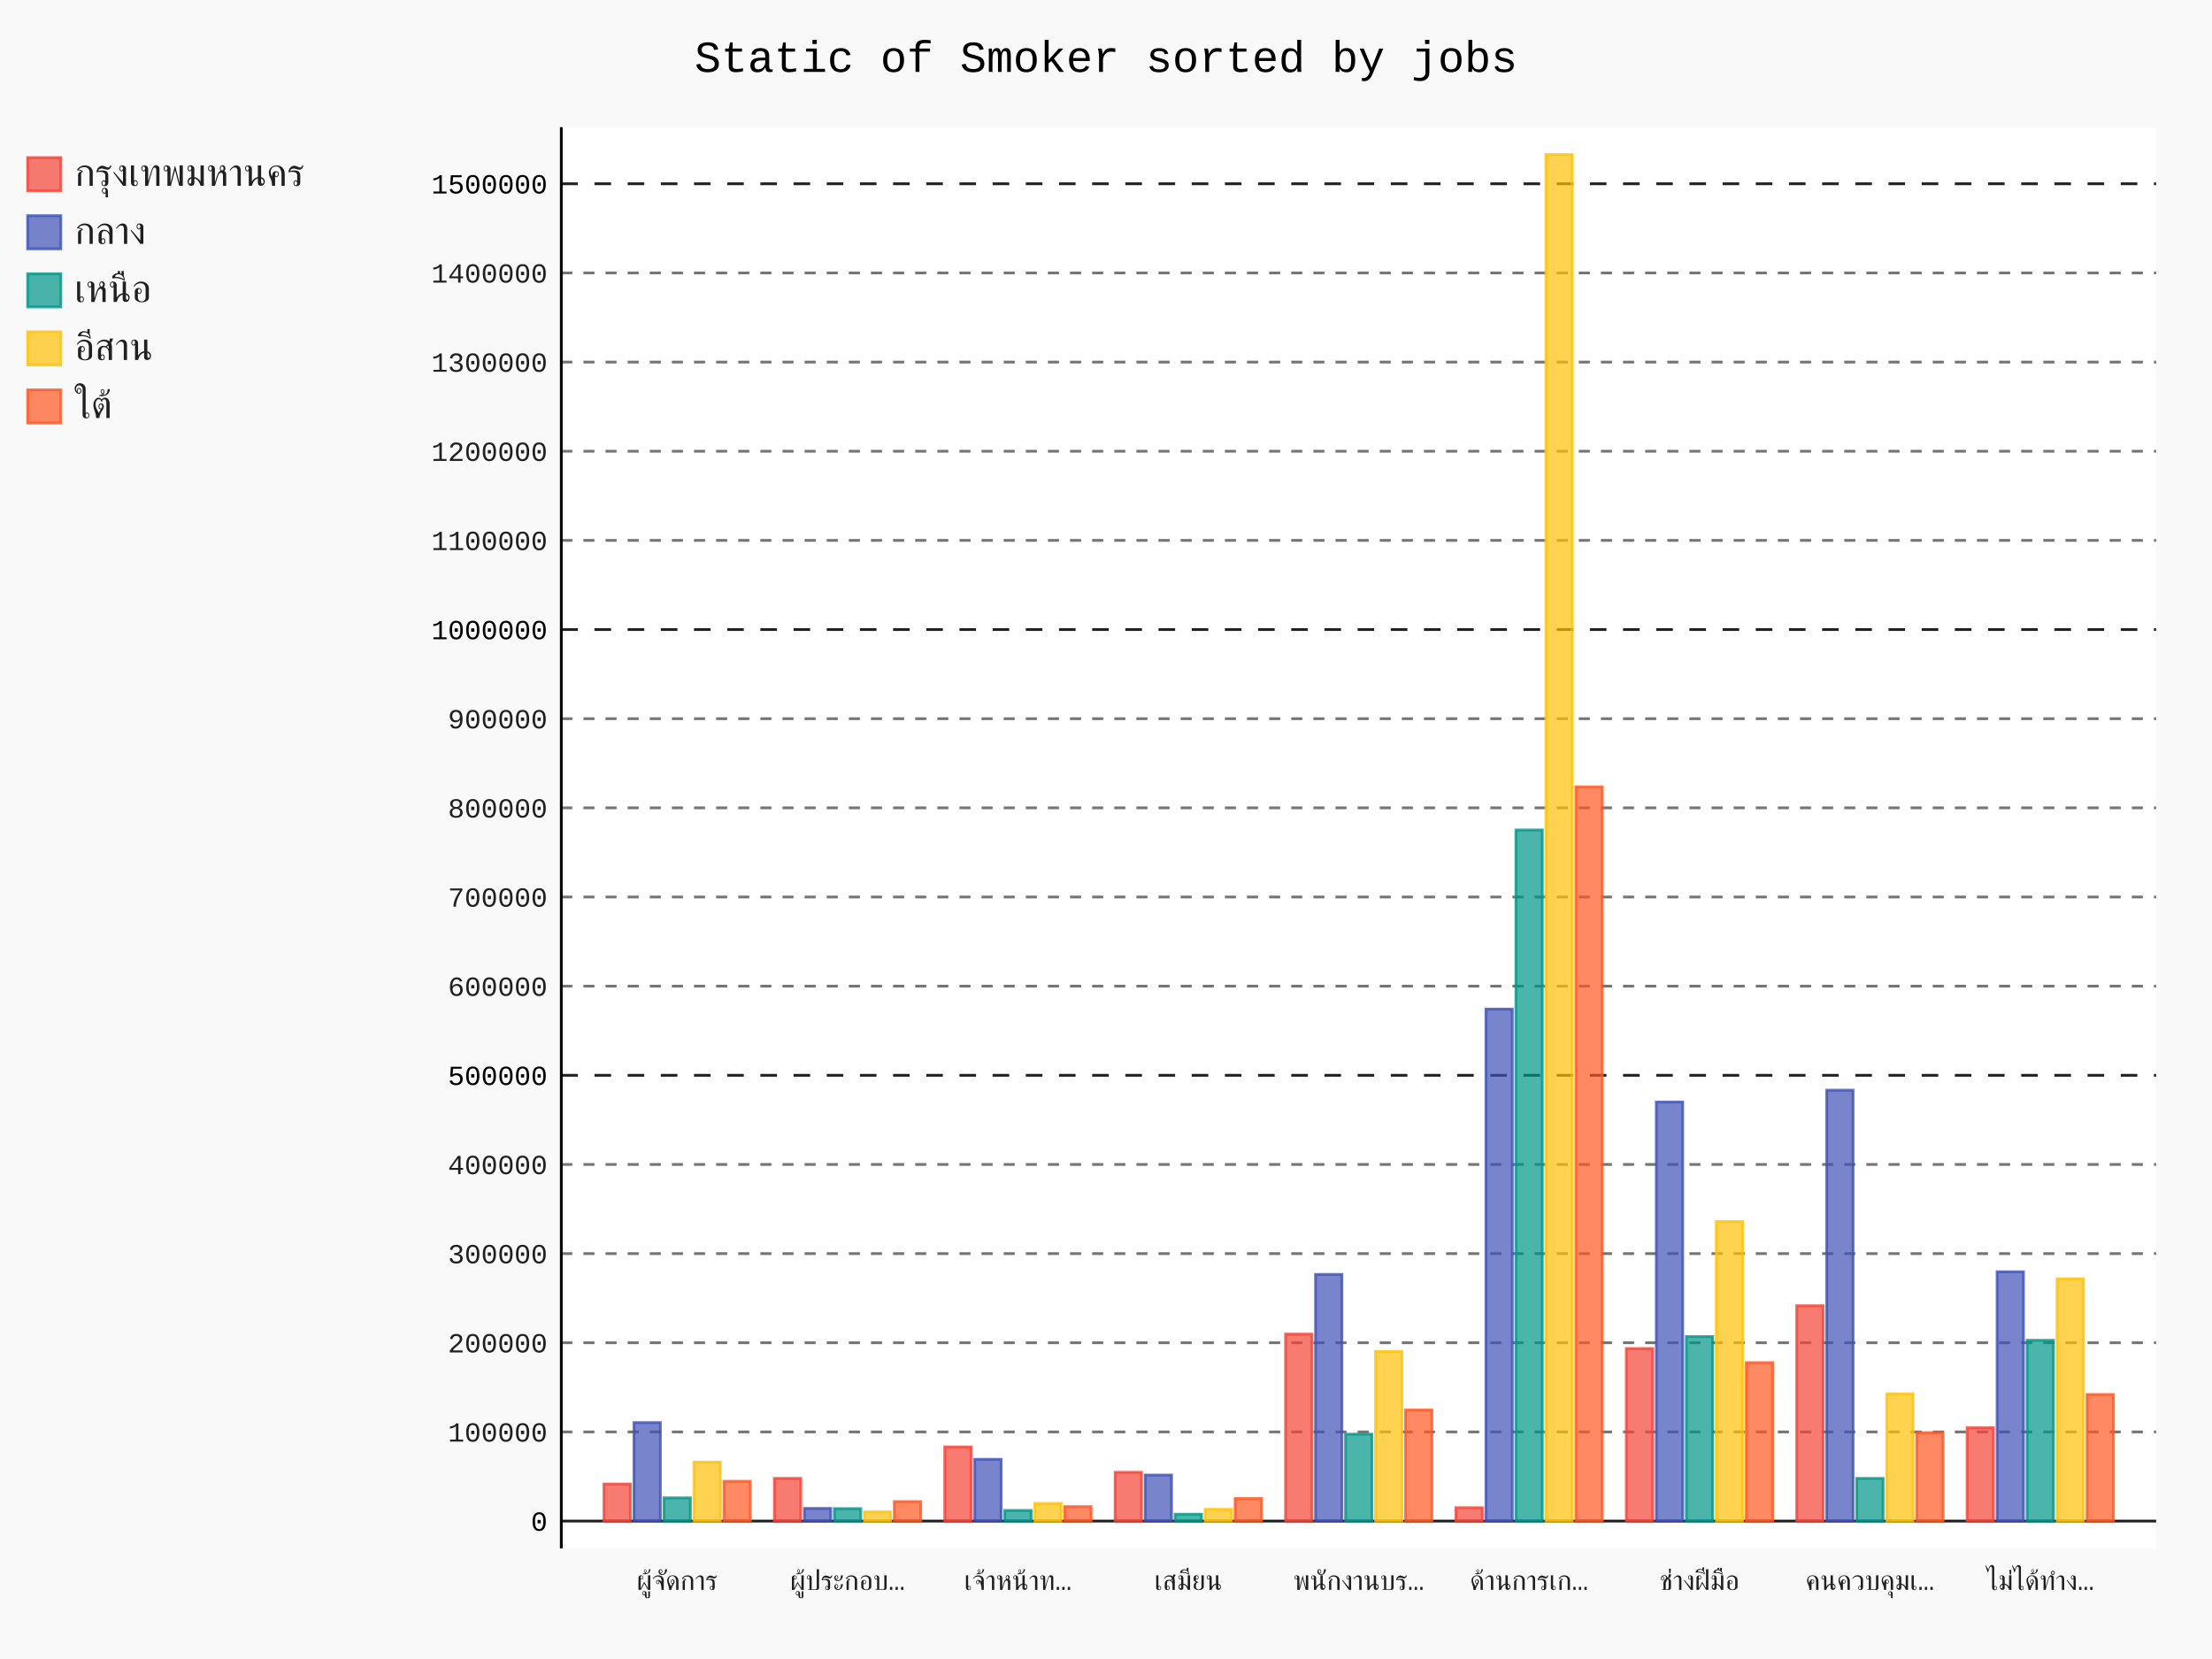
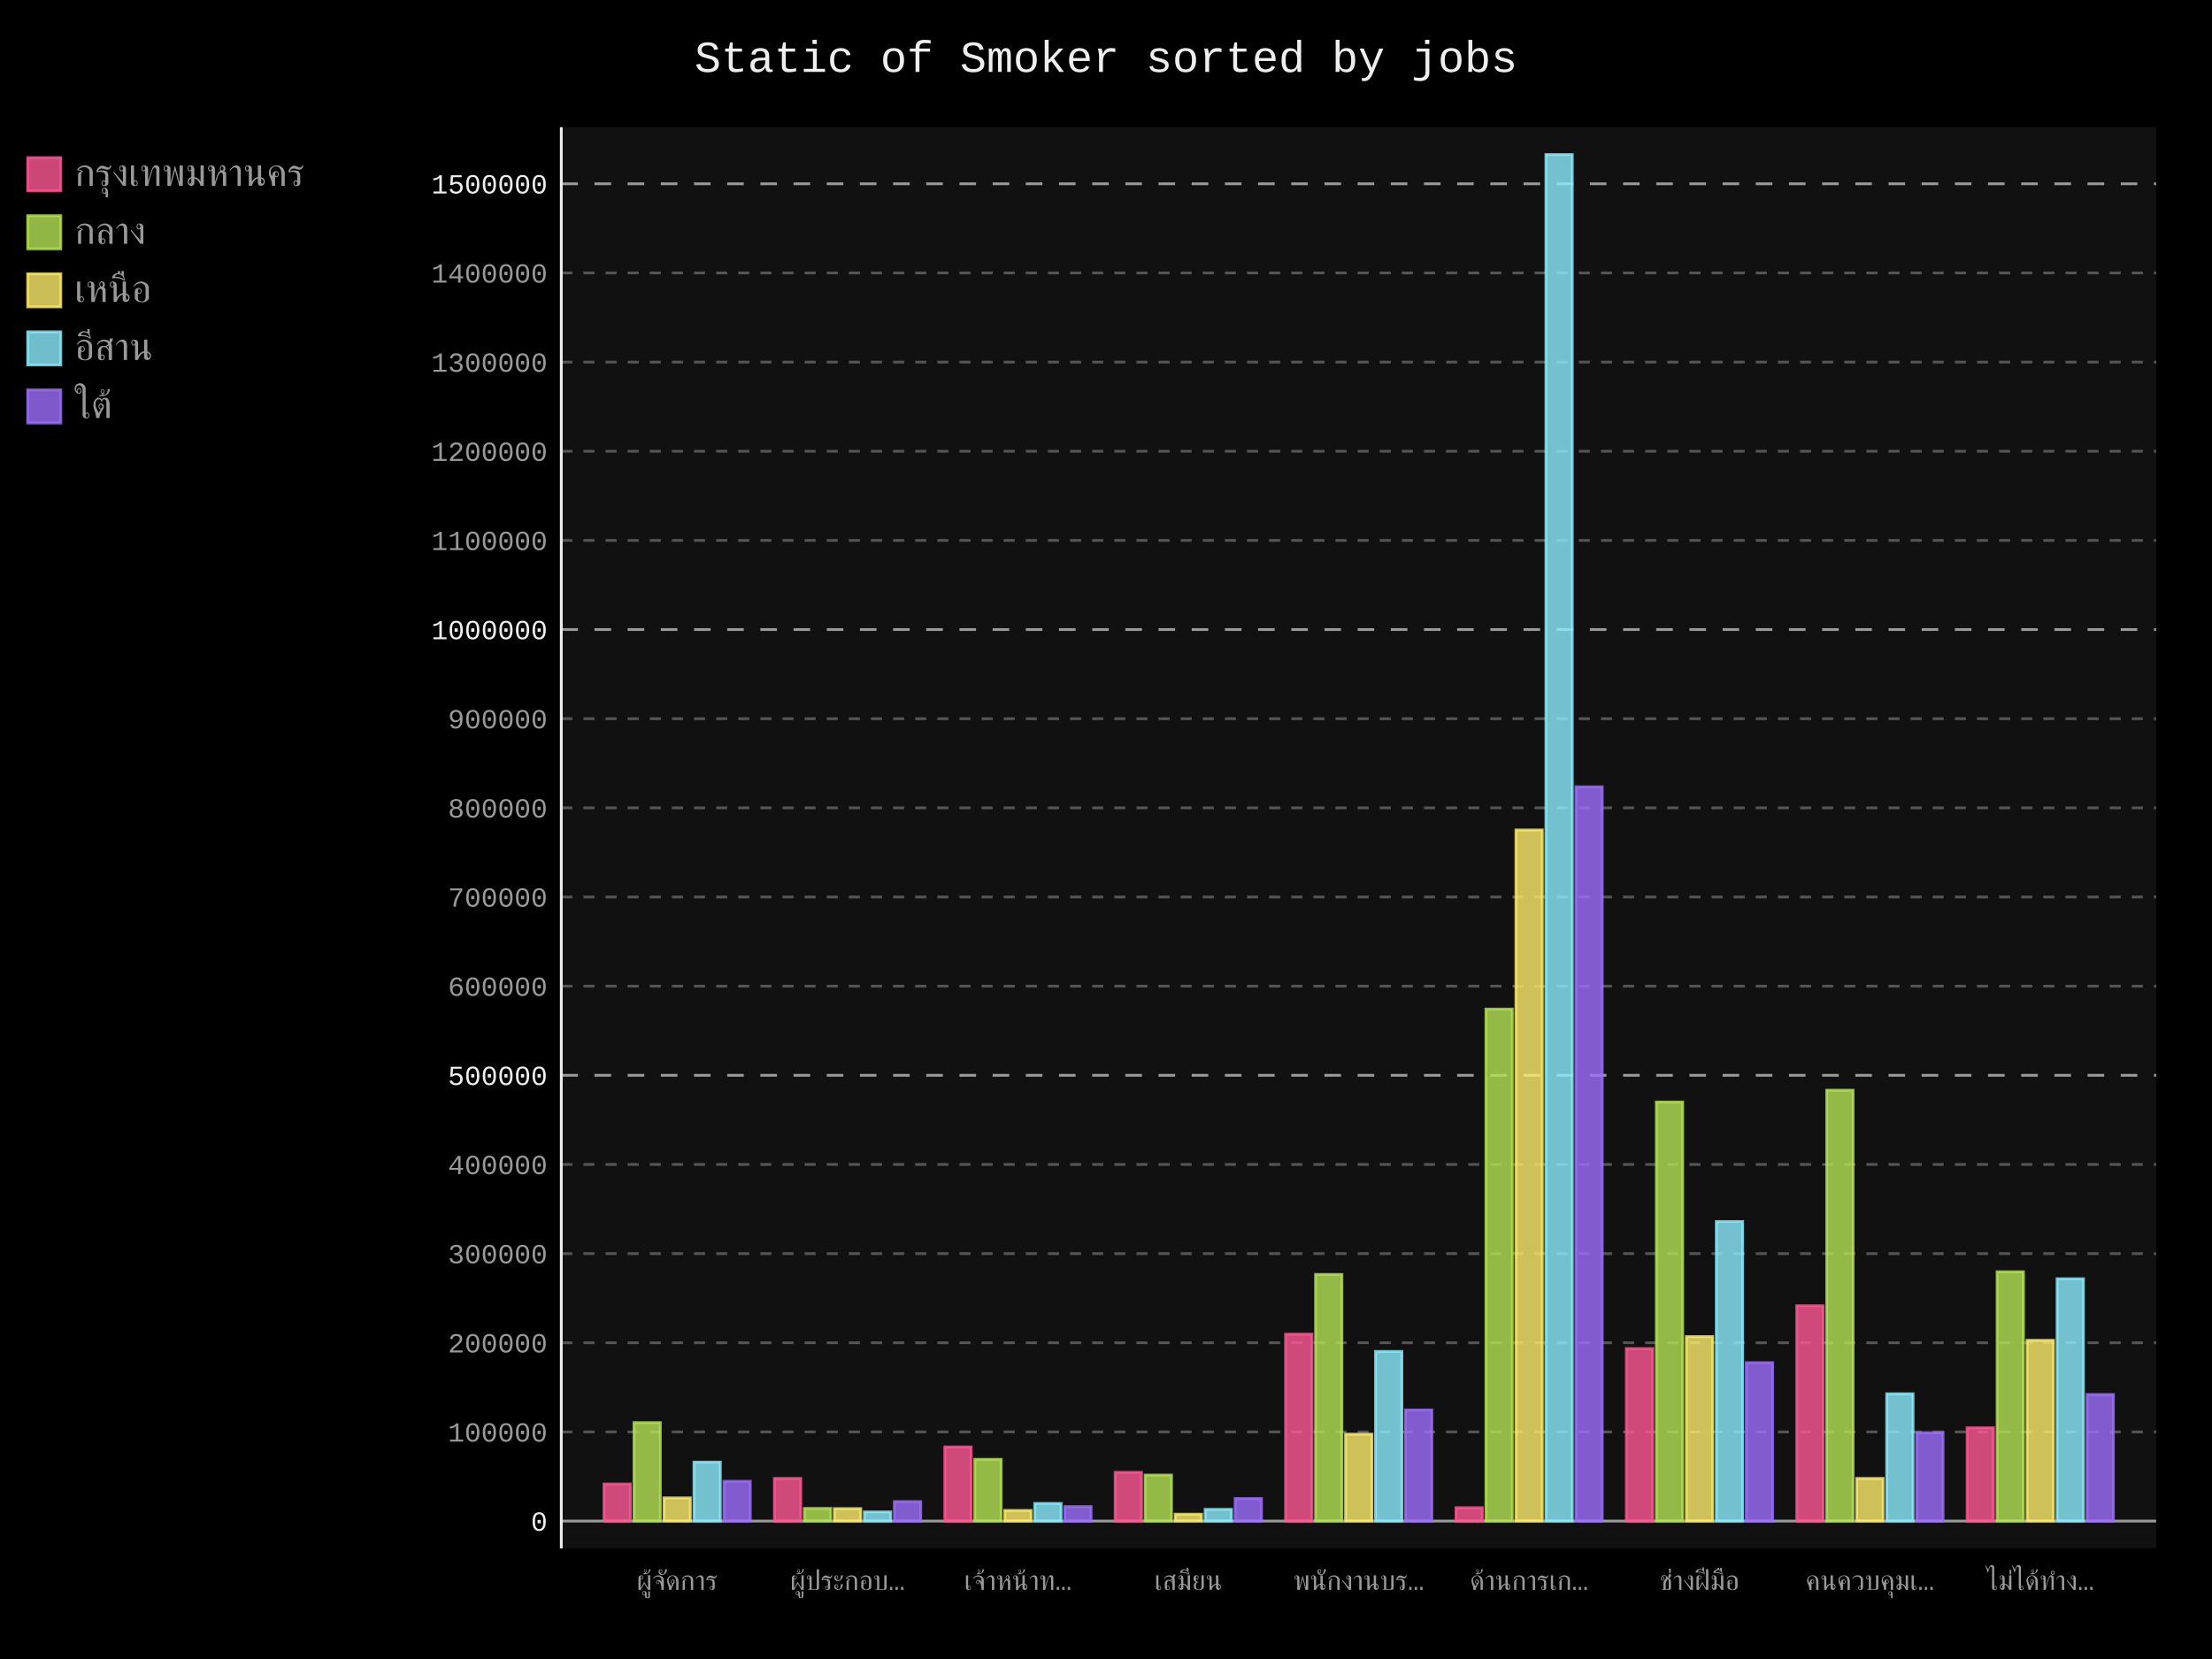
- <svg xmlns="http://www.w3.org/2000/svg" class="pygal-chart" id="chart-d66bc502-c909-4ecf-82f7-38480f858651" viewBox="0 0 800 600">
+ <svg xmlns="http://www.w3.org/2000/svg" class="pygal-chart" id="chart-259c95e4-a863-4c78-a3d8-5d2d77f8bdea" viewBox="0 0 800 600">
  <defs>
-     <style type="text/css">#chart-d66bc502-c909-4ecf-82f7-38480f858651{-webkit-user-select:none;-webkit-font-smoothing:antialiased;font-family:Consolas,"Liberation Mono",Menlo,Courier,monospace}#chart-d66bc502-c909-4ecf-82f7-38480f858651 .title{font-family:Consolas,"Liberation Mono",Menlo,Courier,monospace;font-size:16px}#chart-d66bc502-c909-4ecf-82f7-38480f858651 .legends .legend text{font-family:Consolas,"Liberation Mono",Menlo,Courier,monospace;font-size:14px}#chart-d66bc502-c909-4ecf-82f7-38480f858651 .axis text{font-family:Consolas,"Liberation Mono",Menlo,Courier,monospace;font-size:10px}#chart-d66bc502-c909-4ecf-82f7-38480f858651 .axis text.major{font-family:Consolas,"Liberation Mono",Menlo,Courier,monospace;font-size:10px}#chart-d66bc502-c909-4ecf-82f7-38480f858651 .text-overlay text.value{font-family:Consolas,"Liberation Mono",Menlo,Courier,monospace;font-size:16px}#chart-d66bc502-c909-4ecf-82f7-38480f858651 .text-overlay text.label{font-family:Consolas,"Liberation Mono",Menlo,Courier,monospace;font-size:10px}#chart-d66bc502-c909-4ecf-82f7-38480f858651 .tooltip{font-family:Consolas,"Liberation Mono",Menlo,Courier,monospace;font-size:14px}#chart-d66bc502-c909-4ecf-82f7-38480f858651 text.no_data{font-family:Consolas,"Liberation Mono",Menlo,Courier,monospace;font-size:64px}
- #chart-d66bc502-c909-4ecf-82f7-38480f858651{background-color:rgba(249,249,249,1)}#chart-d66bc502-c909-4ecf-82f7-38480f858651 path,#chart-d66bc502-c909-4ecf-82f7-38480f858651 line,#chart-d66bc502-c909-4ecf-82f7-38480f858651 rect,#chart-d66bc502-c909-4ecf-82f7-38480f858651 circle{-webkit-transition:150ms;-moz-transition:150ms;transition:150ms}#chart-d66bc502-c909-4ecf-82f7-38480f858651 .graph &gt; .background{fill:rgba(249,249,249,1)}#chart-d66bc502-c909-4ecf-82f7-38480f858651 .plot &gt; .background{fill:rgba(255,255,255,1)}#chart-d66bc502-c909-4ecf-82f7-38480f858651 .graph{fill:rgba(0,0,0,.87)}#chart-d66bc502-c909-4ecf-82f7-38480f858651 text.no_data{fill:rgba(0,0,0,1)}#chart-d66bc502-c909-4ecf-82f7-38480f858651 .title{fill:rgba(0,0,0,1)}#chart-d66bc502-c909-4ecf-82f7-38480f858651 .legends .legend text{fill:rgba(0,0,0,.87)}#chart-d66bc502-c909-4ecf-82f7-38480f858651 .legends .legend:hover text{fill:rgba(0,0,0,1)}#chart-d66bc502-c909-4ecf-82f7-38480f858651 .axis .line{stroke:rgba(0,0,0,1)}#chart-d66bc502-c909-4ecf-82f7-38480f858651 .axis .guide.line{stroke:rgba(0,0,0,.54)}#chart-d66bc502-c909-4ecf-82f7-38480f858651 .axis .major.line{stroke:rgba(0,0,0,.87)}#chart-d66bc502-c909-4ecf-82f7-38480f858651 .axis text.major{fill:rgba(0,0,0,1)}#chart-d66bc502-c909-4ecf-82f7-38480f858651 .axis.y .guides:hover .guide.line,#chart-d66bc502-c909-4ecf-82f7-38480f858651 .line-graph .axis.x .guides:hover .guide.line,#chart-d66bc502-c909-4ecf-82f7-38480f858651 .stackedline-graph .axis.x .guides:hover .guide.line,#chart-d66bc502-c909-4ecf-82f7-38480f858651 .xy-graph .axis.x .guides:hover .guide.line{stroke:rgba(0,0,0,1)}#chart-d66bc502-c909-4ecf-82f7-38480f858651 .axis .guides:hover text{fill:rgba(0,0,0,1)}#chart-d66bc502-c909-4ecf-82f7-38480f858651 .reactive{fill-opacity:.7;stroke-opacity:.8}#chart-d66bc502-c909-4ecf-82f7-38480f858651 .ci{stroke:rgba(0,0,0,.87)}#chart-d66bc502-c909-4ecf-82f7-38480f858651 .reactive.active,#chart-d66bc502-c909-4ecf-82f7-38480f858651 .active .reactive{fill-opacity:.8;stroke-opacity:.9;stroke-width:4}#chart-d66bc502-c909-4ecf-82f7-38480f858651 .ci .reactive.active{stroke-width:1.5}#chart-d66bc502-c909-4ecf-82f7-38480f858651 .series text{fill:rgba(0,0,0,1)}#chart-d66bc502-c909-4ecf-82f7-38480f858651 .tooltip rect{fill:rgba(255,255,255,1);stroke:rgba(0,0,0,1);-webkit-transition:opacity 150ms;-moz-transition:opacity 150ms;transition:opacity 150ms}#chart-d66bc502-c909-4ecf-82f7-38480f858651 .tooltip .label{fill:rgba(0,0,0,.87)}#chart-d66bc502-c909-4ecf-82f7-38480f858651 .tooltip .label{fill:rgba(0,0,0,.87)}#chart-d66bc502-c909-4ecf-82f7-38480f858651 .tooltip .legend{font-size:.8em;fill:rgba(0,0,0,.54)}#chart-d66bc502-c909-4ecf-82f7-38480f858651 .tooltip .x_label{font-size:.6em;fill:rgba(0,0,0,1)}#chart-d66bc502-c909-4ecf-82f7-38480f858651 .tooltip .xlink{font-size:.5em;text-decoration:underline}#chart-d66bc502-c909-4ecf-82f7-38480f858651 .tooltip .value{font-size:1.5em}#chart-d66bc502-c909-4ecf-82f7-38480f858651 .bound{font-size:.5em}#chart-d66bc502-c909-4ecf-82f7-38480f858651 .max-value{font-size:.75em;fill:rgba(0,0,0,.54)}#chart-d66bc502-c909-4ecf-82f7-38480f858651 .map-element{fill:rgba(255,255,255,1);stroke:rgba(0,0,0,.54) !important}#chart-d66bc502-c909-4ecf-82f7-38480f858651 .map-element .reactive{fill-opacity:inherit;stroke-opacity:inherit}#chart-d66bc502-c909-4ecf-82f7-38480f858651 .color-0,#chart-d66bc502-c909-4ecf-82f7-38480f858651 .color-0 a:visited{stroke:#F44336;fill:#F44336}#chart-d66bc502-c909-4ecf-82f7-38480f858651 .color-1,#chart-d66bc502-c909-4ecf-82f7-38480f858651 .color-1 a:visited{stroke:#3F51B5;fill:#3F51B5}#chart-d66bc502-c909-4ecf-82f7-38480f858651 .color-2,#chart-d66bc502-c909-4ecf-82f7-38480f858651 .color-2 a:visited{stroke:#009688;fill:#009688}#chart-d66bc502-c909-4ecf-82f7-38480f858651 .color-3,#chart-d66bc502-c909-4ecf-82f7-38480f858651 .color-3 a:visited{stroke:#FFC107;fill:#FFC107}#chart-d66bc502-c909-4ecf-82f7-38480f858651 .color-4,#chart-d66bc502-c909-4ecf-82f7-38480f858651 .color-4 a:visited{stroke:#FF5722;fill:#FF5722}#chart-d66bc502-c909-4ecf-82f7-38480f858651 .text-overlay .color-0 text{fill:black}#chart-d66bc502-c909-4ecf-82f7-38480f858651 .text-overlay .color-1 text{fill:black}#chart-d66bc502-c909-4ecf-82f7-38480f858651 .text-overlay .color-2 text{fill:black}#chart-d66bc502-c909-4ecf-82f7-38480f858651 .text-overlay .color-3 text{fill:black}#chart-d66bc502-c909-4ecf-82f7-38480f858651 .text-overlay .color-4 text{fill:black}
- #chart-d66bc502-c909-4ecf-82f7-38480f858651 text.no_data{text-anchor:middle}#chart-d66bc502-c909-4ecf-82f7-38480f858651 .guide.line{fill:none}#chart-d66bc502-c909-4ecf-82f7-38480f858651 .centered{text-anchor:middle}#chart-d66bc502-c909-4ecf-82f7-38480f858651 .title{text-anchor:middle}#chart-d66bc502-c909-4ecf-82f7-38480f858651 .legends .legend text{fill-opacity:1}#chart-d66bc502-c909-4ecf-82f7-38480f858651 .axis.x text{text-anchor:middle}#chart-d66bc502-c909-4ecf-82f7-38480f858651 .axis.x:not(.web) text[transform]{text-anchor:start}#chart-d66bc502-c909-4ecf-82f7-38480f858651 .axis.x:not(.web) text[transform].backwards{text-anchor:end}#chart-d66bc502-c909-4ecf-82f7-38480f858651 .axis.y text{text-anchor:end}#chart-d66bc502-c909-4ecf-82f7-38480f858651 .axis.y text[transform].backwards{text-anchor:start}#chart-d66bc502-c909-4ecf-82f7-38480f858651 .axis.y2 text{text-anchor:start}#chart-d66bc502-c909-4ecf-82f7-38480f858651 .axis.y2 text[transform].backwards{text-anchor:end}#chart-d66bc502-c909-4ecf-82f7-38480f858651 .axis .guide.line{stroke-dasharray:4,4}#chart-d66bc502-c909-4ecf-82f7-38480f858651 .axis .major.guide.line{stroke-dasharray:6,6}#chart-d66bc502-c909-4ecf-82f7-38480f858651 .horizontal .axis.y .guide.line,#chart-d66bc502-c909-4ecf-82f7-38480f858651 .horizontal .axis.y2 .guide.line,#chart-d66bc502-c909-4ecf-82f7-38480f858651 .vertical .axis.x .guide.line{opacity:0}#chart-d66bc502-c909-4ecf-82f7-38480f858651 .horizontal .axis.always_show .guide.line,#chart-d66bc502-c909-4ecf-82f7-38480f858651 .vertical .axis.always_show .guide.line{opacity:1 !important}#chart-d66bc502-c909-4ecf-82f7-38480f858651 .axis.y .guides:hover .guide.line,#chart-d66bc502-c909-4ecf-82f7-38480f858651 .axis.y2 .guides:hover .guide.line,#chart-d66bc502-c909-4ecf-82f7-38480f858651 .axis.x .guides:hover .guide.line{opacity:1}#chart-d66bc502-c909-4ecf-82f7-38480f858651 .axis .guides:hover text{opacity:1}#chart-d66bc502-c909-4ecf-82f7-38480f858651 .nofill{fill:none}#chart-d66bc502-c909-4ecf-82f7-38480f858651 .subtle-fill{fill-opacity:.2}#chart-d66bc502-c909-4ecf-82f7-38480f858651 .dot{stroke-width:1px;fill-opacity:1}#chart-d66bc502-c909-4ecf-82f7-38480f858651 .dot.active{stroke-width:5px}#chart-d66bc502-c909-4ecf-82f7-38480f858651 .dot.negative{fill:transparent}#chart-d66bc502-c909-4ecf-82f7-38480f858651 text,#chart-d66bc502-c909-4ecf-82f7-38480f858651 tspan{stroke:none !important}#chart-d66bc502-c909-4ecf-82f7-38480f858651 .series text.active{opacity:1}#chart-d66bc502-c909-4ecf-82f7-38480f858651 .tooltip rect{fill-opacity:.95;stroke-width:.5}#chart-d66bc502-c909-4ecf-82f7-38480f858651 .tooltip text{fill-opacity:1}#chart-d66bc502-c909-4ecf-82f7-38480f858651 .showable{visibility:hidden}#chart-d66bc502-c909-4ecf-82f7-38480f858651 .showable.shown{visibility:visible}#chart-d66bc502-c909-4ecf-82f7-38480f858651 .gauge-background{fill:rgba(229,229,229,1);stroke:none}#chart-d66bc502-c909-4ecf-82f7-38480f858651 .bg-lines{stroke:rgba(249,249,249,1);stroke-width:2px}</style>
+     <style type="text/css">#chart-259c95e4-a863-4c78-a3d8-5d2d77f8bdea{-webkit-user-select:none;-webkit-font-smoothing:antialiased;font-family:Consolas,"Liberation Mono",Menlo,Courier,monospace}#chart-259c95e4-a863-4c78-a3d8-5d2d77f8bdea .title{font-family:Consolas,"Liberation Mono",Menlo,Courier,monospace;font-size:16px}#chart-259c95e4-a863-4c78-a3d8-5d2d77f8bdea .legends .legend text{font-family:Consolas,"Liberation Mono",Menlo,Courier,monospace;font-size:14px}#chart-259c95e4-a863-4c78-a3d8-5d2d77f8bdea .axis text{font-family:Consolas,"Liberation Mono",Menlo,Courier,monospace;font-size:10px}#chart-259c95e4-a863-4c78-a3d8-5d2d77f8bdea .axis text.major{font-family:Consolas,"Liberation Mono",Menlo,Courier,monospace;font-size:10px}#chart-259c95e4-a863-4c78-a3d8-5d2d77f8bdea .text-overlay text.value{font-family:Consolas,"Liberation Mono",Menlo,Courier,monospace;font-size:16px}#chart-259c95e4-a863-4c78-a3d8-5d2d77f8bdea .text-overlay text.label{font-family:Consolas,"Liberation Mono",Menlo,Courier,monospace;font-size:10px}#chart-259c95e4-a863-4c78-a3d8-5d2d77f8bdea .tooltip{font-family:Consolas,"Liberation Mono",Menlo,Courier,monospace;font-size:14px}#chart-259c95e4-a863-4c78-a3d8-5d2d77f8bdea text.no_data{font-family:Consolas,"Liberation Mono",Menlo,Courier,monospace;font-size:64px}
+ #chart-259c95e4-a863-4c78-a3d8-5d2d77f8bdea{background-color:black}#chart-259c95e4-a863-4c78-a3d8-5d2d77f8bdea path,#chart-259c95e4-a863-4c78-a3d8-5d2d77f8bdea line,#chart-259c95e4-a863-4c78-a3d8-5d2d77f8bdea rect,#chart-259c95e4-a863-4c78-a3d8-5d2d77f8bdea circle{-webkit-transition:250ms;-moz-transition:250ms;transition:250ms}#chart-259c95e4-a863-4c78-a3d8-5d2d77f8bdea .graph &gt; .background{fill:black}#chart-259c95e4-a863-4c78-a3d8-5d2d77f8bdea .plot &gt; .background{fill:#111}#chart-259c95e4-a863-4c78-a3d8-5d2d77f8bdea .graph{fill:#999}#chart-259c95e4-a863-4c78-a3d8-5d2d77f8bdea text.no_data{fill:#eee}#chart-259c95e4-a863-4c78-a3d8-5d2d77f8bdea .title{fill:#eee}#chart-259c95e4-a863-4c78-a3d8-5d2d77f8bdea .legends .legend text{fill:#999}#chart-259c95e4-a863-4c78-a3d8-5d2d77f8bdea .legends .legend:hover text{fill:#eee}#chart-259c95e4-a863-4c78-a3d8-5d2d77f8bdea .axis .line{stroke:#eee}#chart-259c95e4-a863-4c78-a3d8-5d2d77f8bdea .axis .guide.line{stroke:#555}#chart-259c95e4-a863-4c78-a3d8-5d2d77f8bdea .axis .major.line{stroke:#999}#chart-259c95e4-a863-4c78-a3d8-5d2d77f8bdea .axis text.major{fill:#eee}#chart-259c95e4-a863-4c78-a3d8-5d2d77f8bdea .axis.y .guides:hover .guide.line,#chart-259c95e4-a863-4c78-a3d8-5d2d77f8bdea .line-graph .axis.x .guides:hover .guide.line,#chart-259c95e4-a863-4c78-a3d8-5d2d77f8bdea .stackedline-graph .axis.x .guides:hover .guide.line,#chart-259c95e4-a863-4c78-a3d8-5d2d77f8bdea .xy-graph .axis.x .guides:hover .guide.line{stroke:#eee}#chart-259c95e4-a863-4c78-a3d8-5d2d77f8bdea .axis .guides:hover text{fill:#eee}#chart-259c95e4-a863-4c78-a3d8-5d2d77f8bdea .reactive{fill-opacity:.8;stroke-opacity:.8}#chart-259c95e4-a863-4c78-a3d8-5d2d77f8bdea .ci{stroke:#999}#chart-259c95e4-a863-4c78-a3d8-5d2d77f8bdea .reactive.active,#chart-259c95e4-a863-4c78-a3d8-5d2d77f8bdea .active .reactive{fill-opacity:.4;stroke-opacity:.9;stroke-width:4}#chart-259c95e4-a863-4c78-a3d8-5d2d77f8bdea .ci .reactive.active{stroke-width:1.5}#chart-259c95e4-a863-4c78-a3d8-5d2d77f8bdea .series text{fill:#eee}#chart-259c95e4-a863-4c78-a3d8-5d2d77f8bdea .tooltip rect{fill:#111;stroke:#eee;-webkit-transition:opacity 250ms;-moz-transition:opacity 250ms;transition:opacity 250ms}#chart-259c95e4-a863-4c78-a3d8-5d2d77f8bdea .tooltip .label{fill:#999}#chart-259c95e4-a863-4c78-a3d8-5d2d77f8bdea .tooltip .label{fill:#999}#chart-259c95e4-a863-4c78-a3d8-5d2d77f8bdea .tooltip .legend{font-size:.8em;fill:#555}#chart-259c95e4-a863-4c78-a3d8-5d2d77f8bdea .tooltip .x_label{font-size:.6em;fill:#eee}#chart-259c95e4-a863-4c78-a3d8-5d2d77f8bdea .tooltip .xlink{font-size:.5em;text-decoration:underline}#chart-259c95e4-a863-4c78-a3d8-5d2d77f8bdea .tooltip .value{font-size:1.5em}#chart-259c95e4-a863-4c78-a3d8-5d2d77f8bdea .bound{font-size:.5em}#chart-259c95e4-a863-4c78-a3d8-5d2d77f8bdea .max-value{font-size:.75em;fill:#555}#chart-259c95e4-a863-4c78-a3d8-5d2d77f8bdea .map-element{fill:#111;stroke:#555 !important}#chart-259c95e4-a863-4c78-a3d8-5d2d77f8bdea .map-element .reactive{fill-opacity:inherit;stroke-opacity:inherit}#chart-259c95e4-a863-4c78-a3d8-5d2d77f8bdea .color-0,#chart-259c95e4-a863-4c78-a3d8-5d2d77f8bdea .color-0 a:visited{stroke:#ff5995;fill:#ff5995}#chart-259c95e4-a863-4c78-a3d8-5d2d77f8bdea .color-1,#chart-259c95e4-a863-4c78-a3d8-5d2d77f8bdea .color-1 a:visited{stroke:#b6e354;fill:#b6e354}#chart-259c95e4-a863-4c78-a3d8-5d2d77f8bdea .color-2,#chart-259c95e4-a863-4c78-a3d8-5d2d77f8bdea .color-2 a:visited{stroke:#feed6c;fill:#feed6c}#chart-259c95e4-a863-4c78-a3d8-5d2d77f8bdea .color-3,#chart-259c95e4-a863-4c78-a3d8-5d2d77f8bdea .color-3 a:visited{stroke:#8cedff;fill:#8cedff}#chart-259c95e4-a863-4c78-a3d8-5d2d77f8bdea .color-4,#chart-259c95e4-a863-4c78-a3d8-5d2d77f8bdea .color-4 a:visited{stroke:#9e6ffe;fill:#9e6ffe}#chart-259c95e4-a863-4c78-a3d8-5d2d77f8bdea .text-overlay .color-0 text{fill:black}#chart-259c95e4-a863-4c78-a3d8-5d2d77f8bdea .text-overlay .color-1 text{fill:black}#chart-259c95e4-a863-4c78-a3d8-5d2d77f8bdea .text-overlay .color-2 text{fill:black}#chart-259c95e4-a863-4c78-a3d8-5d2d77f8bdea .text-overlay .color-3 text{fill:black}#chart-259c95e4-a863-4c78-a3d8-5d2d77f8bdea .text-overlay .color-4 text{fill:black}
+ #chart-259c95e4-a863-4c78-a3d8-5d2d77f8bdea text.no_data{text-anchor:middle}#chart-259c95e4-a863-4c78-a3d8-5d2d77f8bdea .guide.line{fill:none}#chart-259c95e4-a863-4c78-a3d8-5d2d77f8bdea .centered{text-anchor:middle}#chart-259c95e4-a863-4c78-a3d8-5d2d77f8bdea .title{text-anchor:middle}#chart-259c95e4-a863-4c78-a3d8-5d2d77f8bdea .legends .legend text{fill-opacity:1}#chart-259c95e4-a863-4c78-a3d8-5d2d77f8bdea .axis.x text{text-anchor:middle}#chart-259c95e4-a863-4c78-a3d8-5d2d77f8bdea .axis.x:not(.web) text[transform]{text-anchor:start}#chart-259c95e4-a863-4c78-a3d8-5d2d77f8bdea .axis.x:not(.web) text[transform].backwards{text-anchor:end}#chart-259c95e4-a863-4c78-a3d8-5d2d77f8bdea .axis.y text{text-anchor:end}#chart-259c95e4-a863-4c78-a3d8-5d2d77f8bdea .axis.y text[transform].backwards{text-anchor:start}#chart-259c95e4-a863-4c78-a3d8-5d2d77f8bdea .axis.y2 text{text-anchor:start}#chart-259c95e4-a863-4c78-a3d8-5d2d77f8bdea .axis.y2 text[transform].backwards{text-anchor:end}#chart-259c95e4-a863-4c78-a3d8-5d2d77f8bdea .axis .guide.line{stroke-dasharray:4,4}#chart-259c95e4-a863-4c78-a3d8-5d2d77f8bdea .axis .major.guide.line{stroke-dasharray:6,6}#chart-259c95e4-a863-4c78-a3d8-5d2d77f8bdea .horizontal .axis.y .guide.line,#chart-259c95e4-a863-4c78-a3d8-5d2d77f8bdea .horizontal .axis.y2 .guide.line,#chart-259c95e4-a863-4c78-a3d8-5d2d77f8bdea .vertical .axis.x .guide.line{opacity:0}#chart-259c95e4-a863-4c78-a3d8-5d2d77f8bdea .horizontal .axis.always_show .guide.line,#chart-259c95e4-a863-4c78-a3d8-5d2d77f8bdea .vertical .axis.always_show .guide.line{opacity:1 !important}#chart-259c95e4-a863-4c78-a3d8-5d2d77f8bdea .axis.y .guides:hover .guide.line,#chart-259c95e4-a863-4c78-a3d8-5d2d77f8bdea .axis.y2 .guides:hover .guide.line,#chart-259c95e4-a863-4c78-a3d8-5d2d77f8bdea .axis.x .guides:hover .guide.line{opacity:1}#chart-259c95e4-a863-4c78-a3d8-5d2d77f8bdea .axis .guides:hover text{opacity:1}#chart-259c95e4-a863-4c78-a3d8-5d2d77f8bdea .nofill{fill:none}#chart-259c95e4-a863-4c78-a3d8-5d2d77f8bdea .subtle-fill{fill-opacity:.2}#chart-259c95e4-a863-4c78-a3d8-5d2d77f8bdea .dot{stroke-width:1px;fill-opacity:1}#chart-259c95e4-a863-4c78-a3d8-5d2d77f8bdea .dot.active{stroke-width:5px}#chart-259c95e4-a863-4c78-a3d8-5d2d77f8bdea .dot.negative{fill:transparent}#chart-259c95e4-a863-4c78-a3d8-5d2d77f8bdea text,#chart-259c95e4-a863-4c78-a3d8-5d2d77f8bdea tspan{stroke:none !important}#chart-259c95e4-a863-4c78-a3d8-5d2d77f8bdea .series text.active{opacity:1}#chart-259c95e4-a863-4c78-a3d8-5d2d77f8bdea .tooltip rect{fill-opacity:.95;stroke-width:.5}#chart-259c95e4-a863-4c78-a3d8-5d2d77f8bdea .tooltip text{fill-opacity:1}#chart-259c95e4-a863-4c78-a3d8-5d2d77f8bdea .showable{visibility:hidden}#chart-259c95e4-a863-4c78-a3d8-5d2d77f8bdea .showable.shown{visibility:visible}#chart-259c95e4-a863-4c78-a3d8-5d2d77f8bdea .gauge-background{fill:rgba(229,229,229,1);stroke:none}#chart-259c95e4-a863-4c78-a3d8-5d2d77f8bdea .bg-lines{stroke:black;stroke-width:2px}</style>
  </defs>
  <g class="graph bar-graph vertical">
    <rect class="background" height="600" width="800" x="0" y="0" />
    <g class="plot" transform="translate(203, 46)">
      <rect class="background" height="514" width="576.8" x="0" y="0" />
      <g class="axis y">
        <g class="guides">
          <path class="axis major line" d="M0 504.115 h576.8" />
          <text class="major" x="-5" y="507.615">0</text>
        </g>
        <g class="guides">
          <path class="guide line" d="M0 471.872 h576.8" />
          <text class="" x="-5" y="475.372">100000</text>
        </g>
        <g class="guides">
          <path class="guide line" d="M0 439.629 h576.8" />
          <text class="" x="-5" y="443.129">200000</text>
        </g>
        <g class="guides">
          <path class="guide line" d="M0 407.386 h576.8" />
          <text class="" x="-5" y="410.886">300000</text>
        </g>
        <g class="guides">
          <path class="guide line" d="M0 375.143 h576.8" />
          <text class="" x="-5" y="378.643">400000</text>
        </g>
        <g class="guides">
          <path class="major guide line" d="M0 342.899 h576.8" />
          <text class="major" x="-5" y="346.399">500000</text>
        </g>
        <g class="guides">
          <path class="guide line" d="M0 310.656 h576.8" />
          <text class="" x="-5" y="314.156">600000</text>
        </g>
        <g class="guides">
          <path class="guide line" d="M0 278.413 h576.8" />
          <text class="" x="-5" y="281.913">700000</text>
        </g>
        <g class="guides">
          <path class="guide line" d="M0 246.17 h576.8" />
          <text class="" x="-5" y="249.67">800000</text>
        </g>
        <g class="guides">
          <path class="guide line" d="M0 213.926 h576.8" />
          <text class="" x="-5" y="217.426">900000</text>
        </g>
        <g class="guides">
          <path class="major guide line" d="M0 181.683 h576.8" />
          <text class="major" x="-5" y="185.183">1000000</text>
        </g>
        <g class="guides">
          <path class="guide line" d="M0 149.44 h576.8" />
          <text class="" x="-5" y="152.94">1100000</text>
        </g>
        <g class="guides">
          <path class="guide line" d="M0 117.197 h576.8" />
          <text class="" x="-5" y="120.697">1200000</text>
        </g>
        <g class="guides">
          <path class="guide line" d="M0 84.954 h576.8" />
          <text class="" x="-5" y="88.454">1300000</text>
        </g>
        <g class="guides">
          <path class="guide line" d="M0 52.71 h576.8" />
          <text class="" x="-5" y="56.21">1400000</text>
        </g>
        <g class="guides">
          <path class="major guide line" d="M0 20.467 h576.8" />
          <text class="major" x="-5" y="23.967">1500000</text>
        </g>
      </g>
      <g class="axis x">
        <path class="line" d="M0 0 v514" />
        <g class="guides">
          <path class="guide line" d="M41.904 0 v514" />
          <text class="" x="41.904" y="529.0">ผู้จัดการ</text>
        </g>
        <g class="guides">
          <path class="guide line" d="M103.528 0 v514" />
          <text class="" x="103.528" y="529.0">ผู้ประกอบ…</text>
        </g>
        <g class="guides">
          <path class="guide line" d="M165.152 0 v514" />
          <text class="" x="165.152" y="529.0">เจ้าหน้าท…</text>
        </g>
        <g class="guides">
          <path class="guide line" d="M226.776 0 v514" />
          <text class="" x="226.776" y="529.0">เสมียน</text>
        </g>
        <g class="guides">
          <path class="guide line" d="M288.4 0 v514" />
          <text class="" x="288.4" y="529.0">พนักงานบร…</text>
        </g>
        <g class="guides">
          <path class="guide line" d="M350.024 0 v514" />
          <text class="" x="350.024" y="529.0">ด้านการเก…</text>
        </g>
        <g class="guides">
          <path class="guide line" d="M411.648 0 v514" />
          <text class="" x="411.648" y="529.0">ช่างฝีมือ</text>
        </g>
        <g class="guides">
          <path class="guide line" d="M473.272 0 v514" />
          <text class="" x="473.272" y="529.0">คนควบคุมเ…</text>
        </g>
        <g class="guides">
          <path class="guide line" d="M534.896 0 v514" />
          <text class="" x="534.896" y="529.0">ไม่ได้ทำง…</text>
        </g>
      </g>
      <g class="series serie-0 color-0">
        <g class="bars">
          <g class="bar">
            <rect class="rect reactive tooltip-trigger" height="13.414" rx="0" ry="0" width="9.544" x="15.44" y="490.701" />
          </g>
          <g class="bar">
            <rect class="rect reactive tooltip-trigger" height="15.441" rx="0" ry="0" width="9.544" x="77.064" y="488.674" />
          </g>
          <g class="bar">
            <rect class="rect reactive tooltip-trigger" height="26.823" rx="0" ry="0" width="9.544" x="138.688" y="477.293" />
          </g>
          <g class="bar">
            <rect class="rect reactive tooltip-trigger" height="17.642" rx="0" ry="0" width="9.544" x="200.312" y="486.474" />
          </g>
          <g class="bar">
            <rect class="rect reactive tooltip-trigger" height="67.615" rx="0" ry="0" width="9.544" x="261.936" y="436.501" />
          </g>
          <g class="bar">
            <rect class="rect reactive tooltip-trigger" height="4.844" rx="0" ry="0" width="9.544" x="323.56" y="499.271" />
          </g>
          <g class="bar">
            <rect class="rect reactive tooltip-trigger" height="62.405" rx="0" ry="0" width="9.544" x="385.184" y="441.71" />
          </g>
          <g class="bar">
            <rect class="rect reactive tooltip-trigger" height="77.875" rx="0" ry="0" width="9.544" x="446.808" y="426.24" />
          </g>
          <g class="bar">
            <rect class="rect reactive tooltip-trigger" height="33.75" rx="0" ry="0" width="9.544" x="508.432" y="470.365" />
          </g>
        </g>
      </g>
      <g class="series serie-1 color-1">
        <g class="bars">
          <g class="bar">
            <rect class="rect reactive tooltip-trigger" height="35.618" rx="0" ry="0" width="9.544" x="26.286" y="468.497" />
          </g>
          <g class="bar">
            <rect class="rect reactive tooltip-trigger" height="4.585" rx="0" ry="0" width="9.544" x="87.91" y="499.53" />
          </g>
          <g class="bar">
            <rect class="rect reactive tooltip-trigger" height="22.34" rx="0" ry="0" width="9.544" x="149.534" y="481.775" />
          </g>
          <g class="bar">
            <rect class="rect reactive tooltip-trigger" height="16.647" rx="0" ry="0" width="9.544" x="211.158" y="487.469" />
          </g>
          <g class="bar">
            <rect class="rect reactive tooltip-trigger" height="89.212" rx="0" ry="0" width="9.544" x="272.782" y="414.903" />
          </g>
          <g class="bar">
            <rect class="rect reactive tooltip-trigger" height="185.174" rx="0" ry="0" width="9.544" x="334.406" y="318.941" />
          </g>
          <g class="bar">
            <rect class="rect reactive tooltip-trigger" height="151.56" rx="0" ry="0" width="9.544" x="396.03" y="352.555" />
          </g>
          <g class="bar">
            <rect class="rect reactive tooltip-trigger" height="155.843" rx="0" ry="0" width="9.544" x="457.654" y="348.273" />
          </g>
          <g class="bar">
            <rect class="rect reactive tooltip-trigger" height="90.165" rx="0" ry="0" width="9.544" x="519.278" y="413.95" />
          </g>
        </g>
      </g>
      <g class="series serie-2 color-2">
        <g class="bars">
          <g class="bar">
            <rect class="rect reactive tooltip-trigger" height="8.399" rx="0" ry="0" width="9.544" x="37.132" y="495.716" />
          </g>
          <g class="bar">
            <rect class="rect reactive tooltip-trigger" height="4.511" rx="0" ry="0" width="9.544" x="98.756" y="499.604" />
          </g>
          <g class="bar">
            <rect class="rect reactive tooltip-trigger" height="3.845" rx="0" ry="0" width="9.544" x="160.38" y="500.271" />
          </g>
          <g class="bar">
            <rect class="rect reactive tooltip-trigger" height="2.486" rx="0" ry="0" width="9.544" x="222.004" y="501.629" />
          </g>
          <g class="bar">
            <rect class="rect reactive tooltip-trigger" height="31.432" rx="0" ry="0" width="9.544" x="283.628" y="472.683" />
          </g>
          <g class="bar">
            <rect class="rect reactive tooltip-trigger" height="249.956" rx="0" ry="0" width="9.544" x="345.252" y="254.16" />
          </g>
          <g class="bar">
            <rect class="rect reactive tooltip-trigger" height="66.725" rx="0" ry="0" width="9.544" x="406.876" y="437.391" />
          </g>
          <g class="bar">
            <rect class="rect reactive tooltip-trigger" height="15.432" rx="0" ry="0" width="9.544" x="468.5" y="488.683" />
          </g>
          <g class="bar">
            <rect class="rect reactive tooltip-trigger" height="65.375" rx="0" ry="0" width="9.544" x="530.124" y="438.74" />
          </g>
        </g>
      </g>
      <g class="series serie-3 color-3">
        <g class="bars">
          <g class="bar">
            <rect class="rect reactive tooltip-trigger" height="21.33" rx="0" ry="0" width="9.544" x="47.978" y="482.786" />
          </g>
          <g class="bar">
            <rect class="rect reactive tooltip-trigger" height="3.319" rx="0" ry="0" width="9.544" x="109.602" y="500.796" />
          </g>
          <g class="bar">
            <rect class="rect reactive tooltip-trigger" height="6.381" rx="0" ry="0" width="9.544" x="171.226" y="497.734" />
          </g>
          <g class="bar">
            <rect class="rect reactive tooltip-trigger" height="4.25" rx="0" ry="0" width="9.544" x="232.85" y="499.865" />
          </g>
          <g class="bar">
            <rect class="rect reactive tooltip-trigger" height="61.356" rx="0" ry="0" width="9.544" x="294.474" y="442.76" />
          </g>
          <g class="bar">
            <rect class="rect reactive tooltip-trigger" height="494.231" rx="0" ry="0" width="9.544" x="356.098" y="9.885" />
          </g>
          <g class="bar">
            <rect class="rect reactive tooltip-trigger" height="108.35" rx="0" ry="0" width="9.544" x="417.722" y="395.765" />
          </g>
          <g class="bar">
            <rect class="rect reactive tooltip-trigger" height="46.041" rx="0" ry="0" width="9.544" x="479.345" y="458.075" />
          </g>
          <g class="bar">
            <rect class="rect reactive tooltip-trigger" height="87.639" rx="0" ry="0" width="9.544" x="540.969" y="416.477" />
          </g>
        </g>
      </g>
      <g class="series serie-4 color-4">
        <g class="bars">
          <g class="bar">
            <rect class="rect reactive tooltip-trigger" height="14.397" rx="0" ry="0" width="9.544" x="58.824" y="489.718" />
          </g>
          <g class="bar">
            <rect class="rect reactive tooltip-trigger" height="7.054" rx="0" ry="0" width="9.544" x="120.448" y="497.061" />
          </g>
          <g class="bar">
            <rect class="rect reactive tooltip-trigger" height="5.239" rx="0" ry="0" width="9.544" x="182.072" y="498.877" />
          </g>
          <g class="bar">
            <rect class="rect reactive tooltip-trigger" height="8.161" rx="0" ry="0" width="9.544" x="243.696" y="495.954" />
          </g>
          <g class="bar">
            <rect class="rect reactive tooltip-trigger" height="40.195" rx="0" ry="0" width="9.544" x="305.319" y="463.92" />
          </g>
          <g class="bar">
            <rect class="rect reactive tooltip-trigger" height="265.56" rx="0" ry="0" width="9.544" x="366.943" y="238.555" />
          </g>
          <g class="bar">
            <rect class="rect reactive tooltip-trigger" height="57.301" rx="0" ry="0" width="9.544" x="428.567" y="446.814" />
          </g>
          <g class="bar">
            <rect class="rect reactive tooltip-trigger" height="31.985" rx="0" ry="0" width="9.544" x="490.191" y="472.13" />
          </g>
          <g class="bar">
            <rect class="rect reactive tooltip-trigger" height="45.782" rx="0" ry="0" width="9.544" x="551.815" y="458.333" />
          </g>
        </g>
      </g>
    </g>
    <g class="titles">
      <text class="title plot_title" x="400.0" y="26">Static of Smoker sorted by jobs</text>
    </g>
    <g class="plot overlay" transform="translate(203, 46)">
      <g class="series serie-0 color-0" />
      <g class="series serie-1 color-1" />
      <g class="series serie-2 color-2" />
      <g class="series serie-3 color-3" />
      <g class="series serie-4 color-4" />
    </g>
    <g class="plot text-overlay" transform="translate(203, 46)">
      <g class="series serie-0 color-0" />
      <g class="series serie-1 color-1" />
      <g class="series serie-2 color-2" />
      <g class="series serie-3 color-3" />
      <g class="series serie-4 color-4" />
    </g>
    <g class="plot tooltip-overlay" transform="translate(203, 46)">
      <g class="tooltip" style="opacity: 0" transform="translate(0 0)">
        <rect class="tooltip-box" height="0" rx="0" ry="0" width="0" />
        <g class="text" />
      </g>
    </g>
    <g class="legends" transform="translate(10, 56)">
      <g class="legend reactive activate-serie" id="activate-serie-0">
        <rect class="color-0 reactive" height="12" width="12" x="0.0" y="1.0" />
        <text x="17.0" y="11.2">กรุงเทพมหานคร</text>
      </g>
      <g class="legend reactive activate-serie" id="activate-serie-1">
        <rect class="color-1 reactive" height="12" width="12" x="0.0" y="22.0" />
        <text x="17.0" y="32.2">กลาง</text>
      </g>
      <g class="legend reactive activate-serie" id="activate-serie-2">
        <rect class="color-2 reactive" height="12" width="12" x="0.0" y="43.0" />
        <text x="17.0" y="53.2">เหนือ</text>
      </g>
      <g class="legend reactive activate-serie" id="activate-serie-3">
        <rect class="color-3 reactive" height="12" width="12" x="0.0" y="64.0" />
        <text x="17.0" y="74.2">อีสาน</text>
      </g>
      <g class="legend reactive activate-serie" id="activate-serie-4">
        <rect class="color-4 reactive" height="12" width="12" x="0.0" y="85.0" />
        <text x="17.0" y="95.2">ใต้</text>
      </g>
    </g>
    <g class="legends" transform="translate(790, 56)" />
  </g>
</svg>
